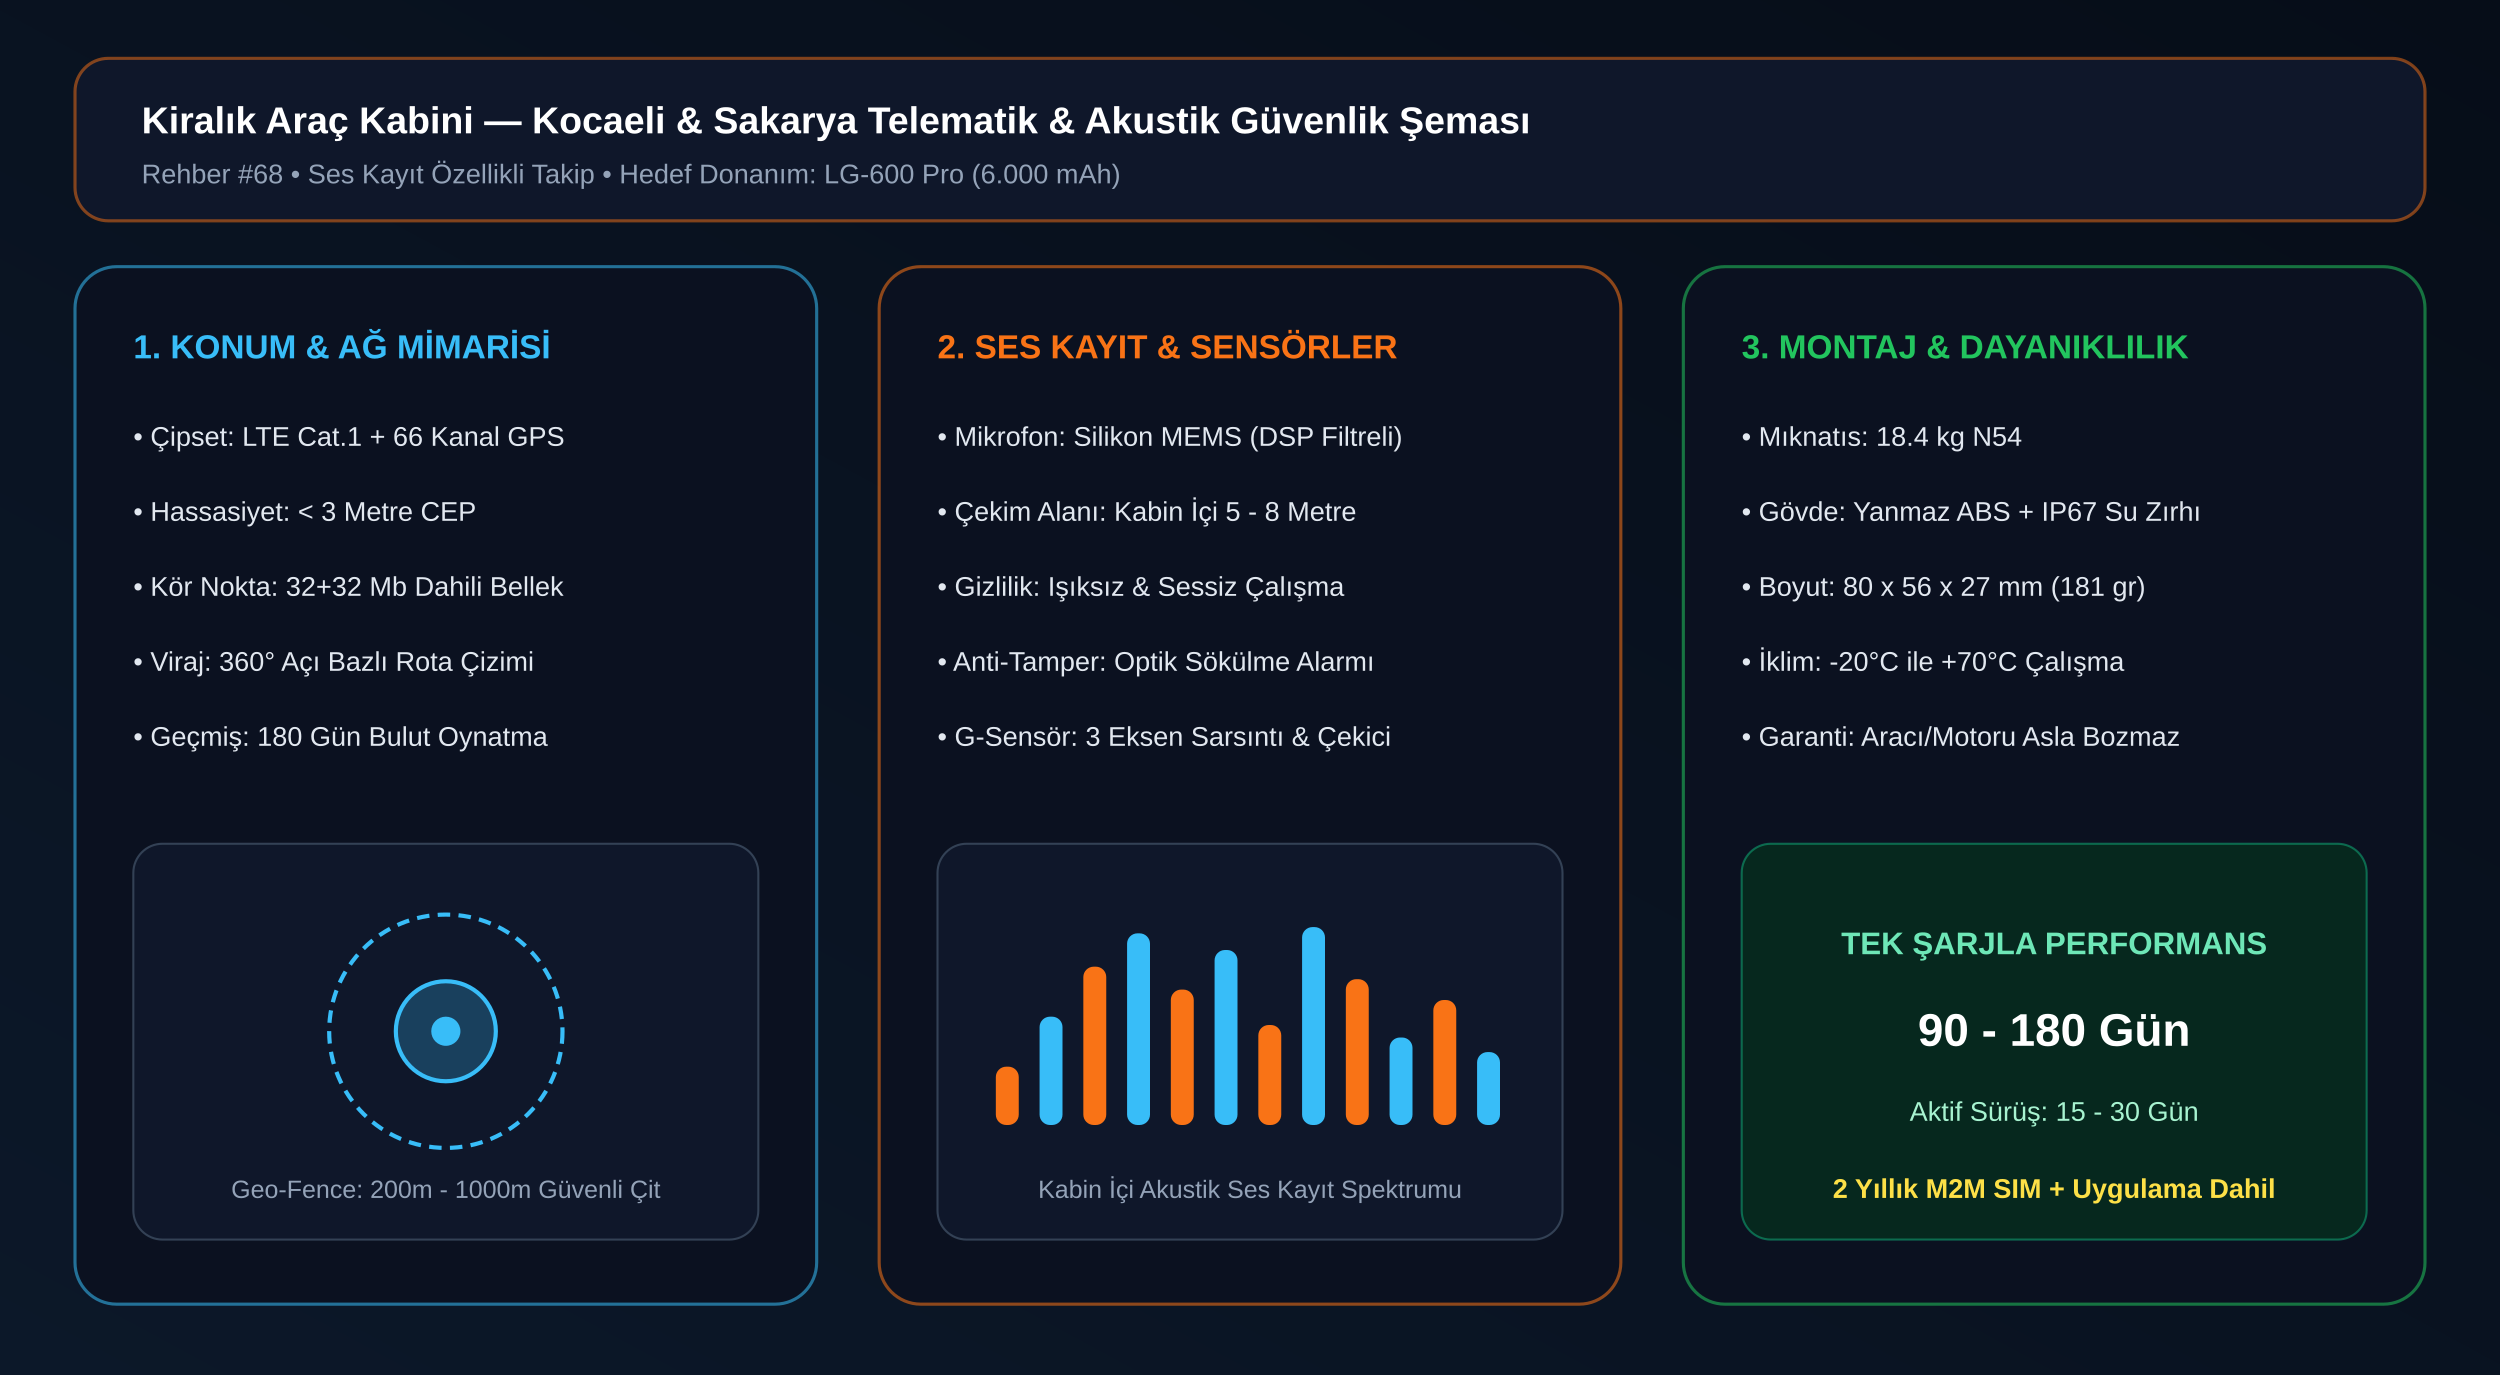
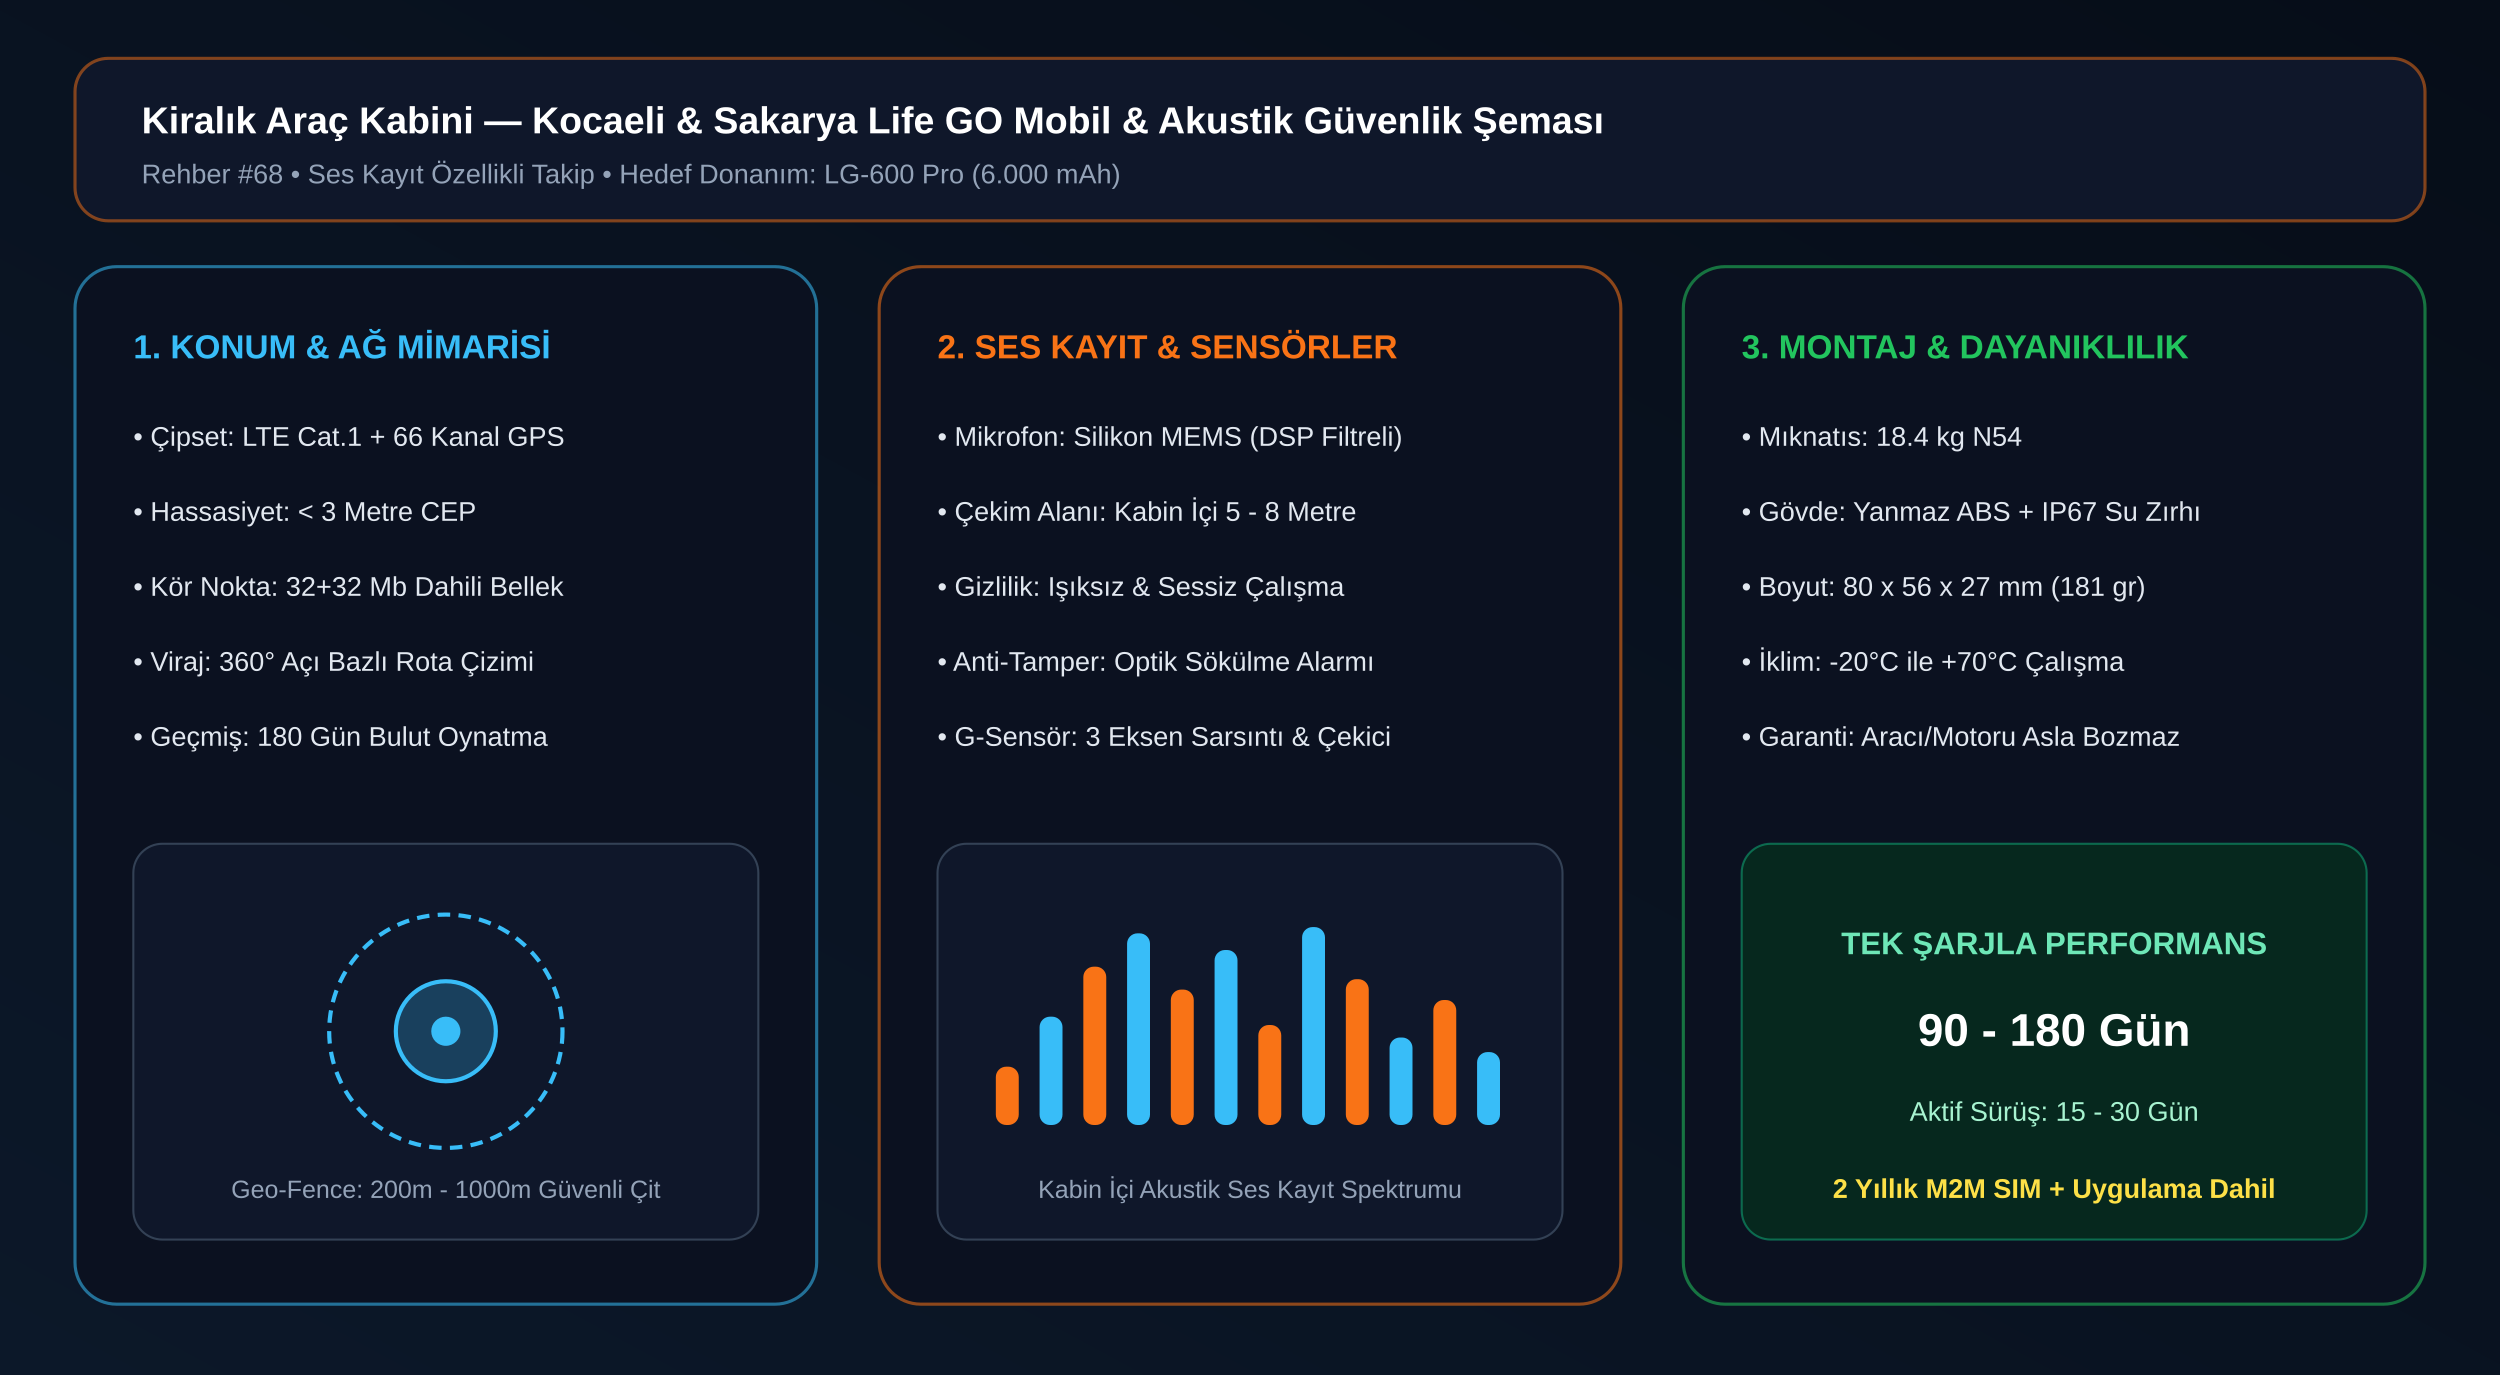
<svg xmlns="http://www.w3.org/2000/svg" viewBox="0 0 1200 660" width="1200" height="660">
  <defs>
    <linearGradient id="g2_68" x1="0%" y1="100%" x2="100%" y2="0%">
      <stop offset="0%" stop-color="#0C1829" />
      <stop offset="100%" stop-color="#060D18" />
    </linearGradient>
  </defs>
  <rect width="1200" height="660" fill="url(#g2_68)" />
  <rect x="36" y="28" width="1128" height="78" rx="16" fill="#0F172A" stroke="#F97316" stroke-opacity="0.5" stroke-width="1.5" />
-   <text x="68" y="64" fill="#FFFFFF" font-family="Arial, sans-serif" font-size="18" font-weight="bold">Kiralık Araç Kabini — Kocaeli &amp; Sakarya Telematik &amp; Akustik Güvenlik Şeması</text>
+   <text x="68" y="64" fill="#FFFFFF" font-family="Arial, sans-serif" font-size="18" font-weight="bold">Kiralık Araç Kabini — Kocaeli &amp; Sakarya Life GO Mobil &amp; Akustik Güvenlik Şeması</text>
  <text x="68" y="88" fill="#94A3B8" font-family="Arial, sans-serif" font-size="13">Rehber #68 • Ses Kayıt Özellikli Takip • Hedef Donanım: LG-600 Pro (6.000 mAh)</text>
  <rect x="36" y="128" width="356" height="498" rx="20" fill="#0B1120" stroke="#38BDF8" stroke-opacity="0.55" stroke-width="1.5" />
  <text x="64" y="172" fill="#38BDF8" font-family="Arial, sans-serif" font-size="16" font-weight="bold">1. KONUM &amp; AĞ MİMARİSİ</text>
  <text x="64" y="214" fill="#E2E8F0" font-family="Arial, sans-serif" font-size="13">• Çipset: LTE Cat.1 + 66 Kanal GPS</text>
  <text x="64" y="250" fill="#E2E8F0" font-family="Arial, sans-serif" font-size="13">• Hassasiyet: &lt; 3 Metre CEP</text>
  <text x="64" y="286" fill="#E2E8F0" font-family="Arial, sans-serif" font-size="13">• Kör Nokta: 32+32 Mb Dahili Bellek</text>
  <text x="64" y="322" fill="#E2E8F0" font-family="Arial, sans-serif" font-size="13">• Viraj: 360° Açı Bazlı Rota Çizimi</text>
  <text x="64" y="358" fill="#E2E8F0" font-family="Arial, sans-serif" font-size="13">• Geçmiş: 180 Gün Bulut Oynatma</text>
  <rect x="64" y="405" width="300" height="190" rx="14" fill="#0F172A" stroke="#334155" />
  <circle cx="214" cy="495" r="56" fill="none" stroke="#38BDF8" stroke-width="2" stroke-dasharray="6 4" />
  <circle cx="214" cy="495" r="24" fill="#38BDF8" fill-opacity="0.25" stroke="#38BDF8" stroke-width="2" />
  <circle cx="214" cy="495" r="7" fill="#38BDF8" />
  <text x="214" y="575" text-anchor="middle" fill="#94A3B8" font-family="Arial, sans-serif" font-size="12">Geo-Fence: 200m - 1000m Güvenli Çit</text>
  <rect x="422" y="128" width="356" height="498" rx="20" fill="#0B1120" stroke="#F97316" stroke-opacity="0.55" stroke-width="1.5" />
  <text x="450" y="172" fill="#F97316" font-family="Arial, sans-serif" font-size="16" font-weight="bold">2. SES KAYIT &amp; SENSÖRLER</text>
  <text x="450" y="214" fill="#E2E8F0" font-family="Arial, sans-serif" font-size="13">• Mikrofon: Silikon MEMS (DSP Filtreli)</text>
  <text x="450" y="250" fill="#E2E8F0" font-family="Arial, sans-serif" font-size="13">• Çekim Alanı: Kabin İçi 5 - 8 Metre</text>
  <text x="450" y="286" fill="#E2E8F0" font-family="Arial, sans-serif" font-size="13">• Gizlilik: Işıksız &amp; Sessiz Çalışma</text>
  <text x="450" y="322" fill="#E2E8F0" font-family="Arial, sans-serif" font-size="13">• Anti-Tamper: Optik Sökülme Alarmı</text>
  <text x="450" y="358" fill="#E2E8F0" font-family="Arial, sans-serif" font-size="13">• G-Sensör: 3 Eksen Sarsıntı &amp; Çekici</text>
  <rect x="450" y="405" width="300" height="190" rx="14" fill="#0F172A" stroke="#334155" />
  <rect x="478" y="512" width="11" height="28" rx="5" fill="#F97316" />
  <rect x="499" y="488" width="11" height="52" rx="5" fill="#38BDF8" />
  <rect x="520" y="464" width="11" height="76" rx="5" fill="#F97316" />
  <rect x="541" y="448" width="11" height="92" rx="5" fill="#38BDF8" />
  <rect x="562" y="475" width="11" height="65" rx="5" fill="#F97316" />
  <rect x="583" y="456" width="11" height="84" rx="5" fill="#38BDF8" />
  <rect x="604" y="492" width="11" height="48" rx="5" fill="#F97316" />
  <rect x="625" y="445" width="11" height="95" rx="5" fill="#38BDF8" />
  <rect x="646" y="470" width="11" height="70" rx="5" fill="#F97316" />
  <rect x="667" y="498" width="11" height="42" rx="5" fill="#38BDF8" />
  <rect x="688" y="480" width="11" height="60" rx="5" fill="#F97316" />
  <rect x="709" y="505" width="11" height="35" rx="5" fill="#38BDF8" />
  <text x="600" y="575" text-anchor="middle" fill="#94A3B8" font-family="Arial, sans-serif" font-size="12">Kabin İçi Akustik Ses Kayıt Spektrumu</text>
  <rect x="808" y="128" width="356" height="498" rx="20" fill="#0B1120" stroke="#22C55E" stroke-opacity="0.55" stroke-width="1.5" />
  <text x="836" y="172" fill="#22C55E" font-family="Arial, sans-serif" font-size="16" font-weight="bold">3. MONTAJ &amp; DAYANIKLILIK</text>
  <text x="836" y="214" fill="#E2E8F0" font-family="Arial, sans-serif" font-size="13">• Mıknatıs: 18.4 kg N54</text>
  <text x="836" y="250" fill="#E2E8F0" font-family="Arial, sans-serif" font-size="13">• Gövde: Yanmaz ABS + IP67 Su Zırhı</text>
  <text x="836" y="286" fill="#E2E8F0" font-family="Arial, sans-serif" font-size="13">• Boyut: 80 x 56 x 27 mm (181 gr)</text>
  <text x="836" y="322" fill="#E2E8F0" font-family="Arial, sans-serif" font-size="13">• İklim: -20°C ile +70°C Çalışma</text>
  <text x="836" y="358" fill="#E2E8F0" font-family="Arial, sans-serif" font-size="13">• Garanti: Aracı/Motoru Asla Bozmaz</text>
  <rect x="836" y="405" width="300" height="190" rx="14" fill="#06281E" stroke="#10B981" stroke-opacity="0.5" />
  <text x="986" y="458" text-anchor="middle" fill="#6EE7B7" font-family="Arial, sans-serif" font-size="15" font-weight="bold">TEK ŞARJLA PERFORMANS</text>
  <text x="986" y="502" text-anchor="middle" fill="#FFFFFF" font-family="Arial, sans-serif" font-size="22" font-weight="bold">90 - 180 Gün</text>
  <text x="986" y="538" text-anchor="middle" fill="#A7F3D0" font-family="Arial, sans-serif" font-size="13">Aktif Sürüş: 15 - 30 Gün</text>
  <text x="986" y="575" text-anchor="middle" fill="#FDE047" font-family="Arial, sans-serif" font-size="13" font-weight="bold">2 Yıllık M2M SIM + Uygulama Dahil</text>
</svg>
